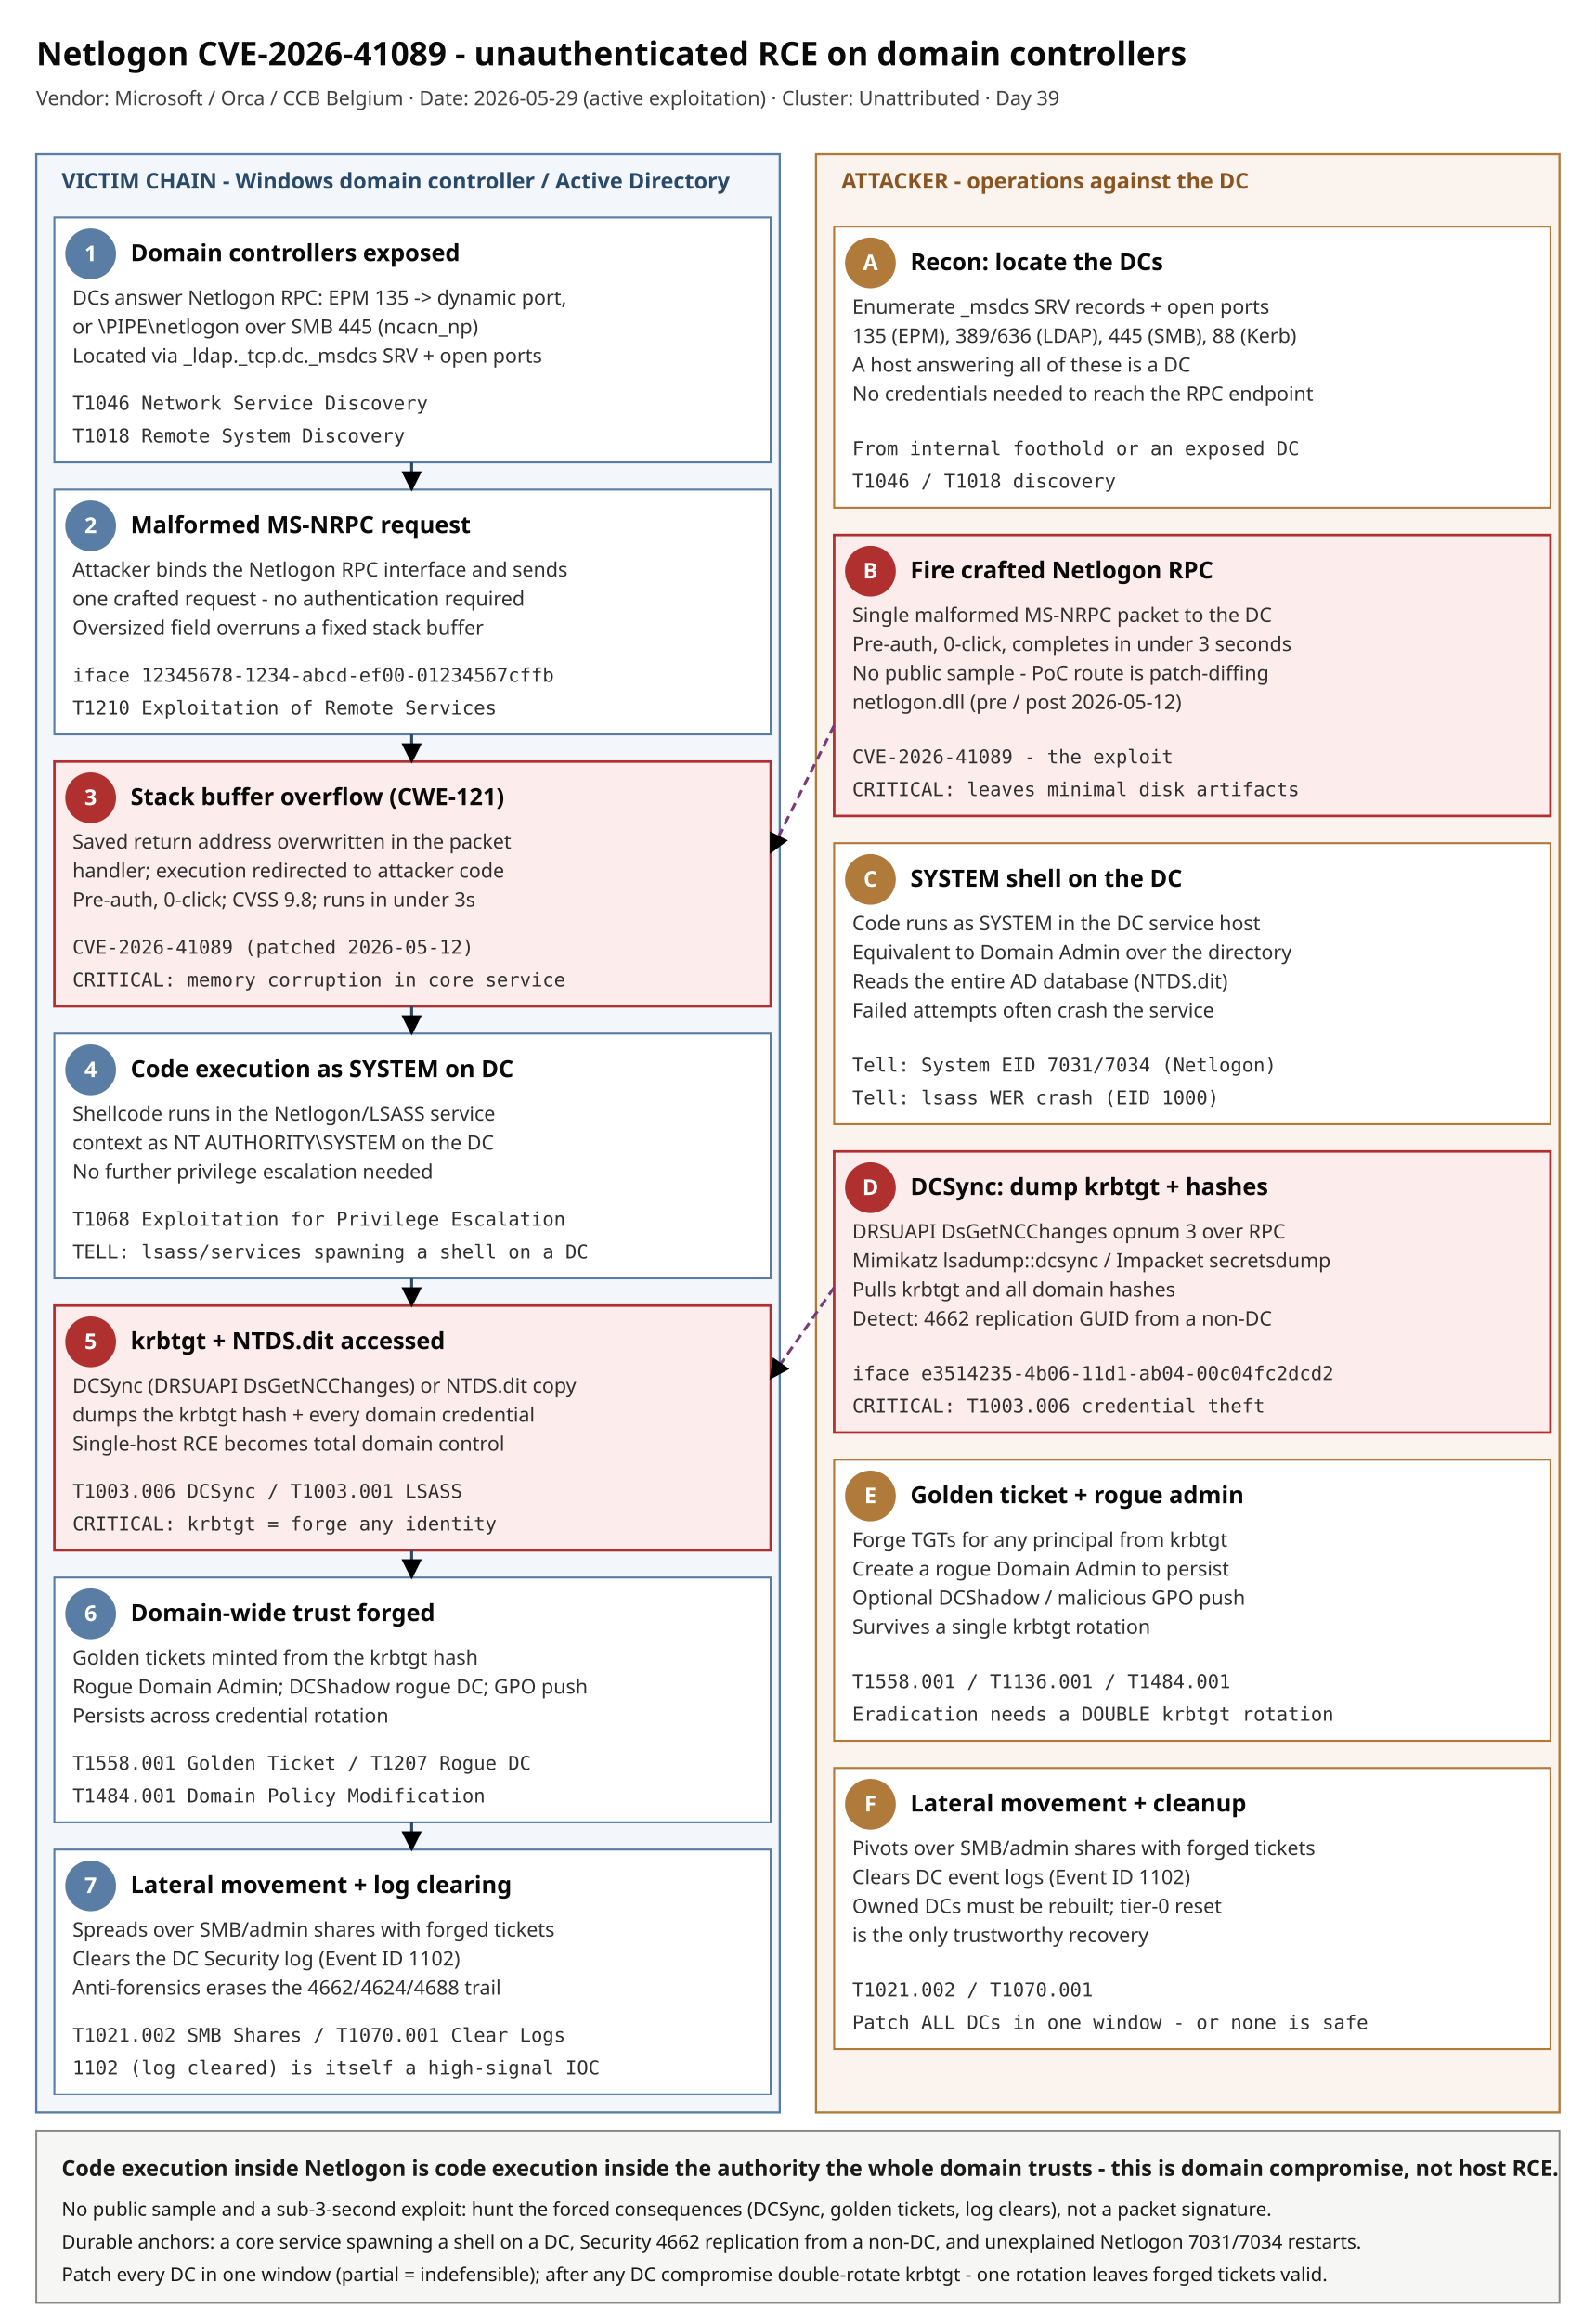
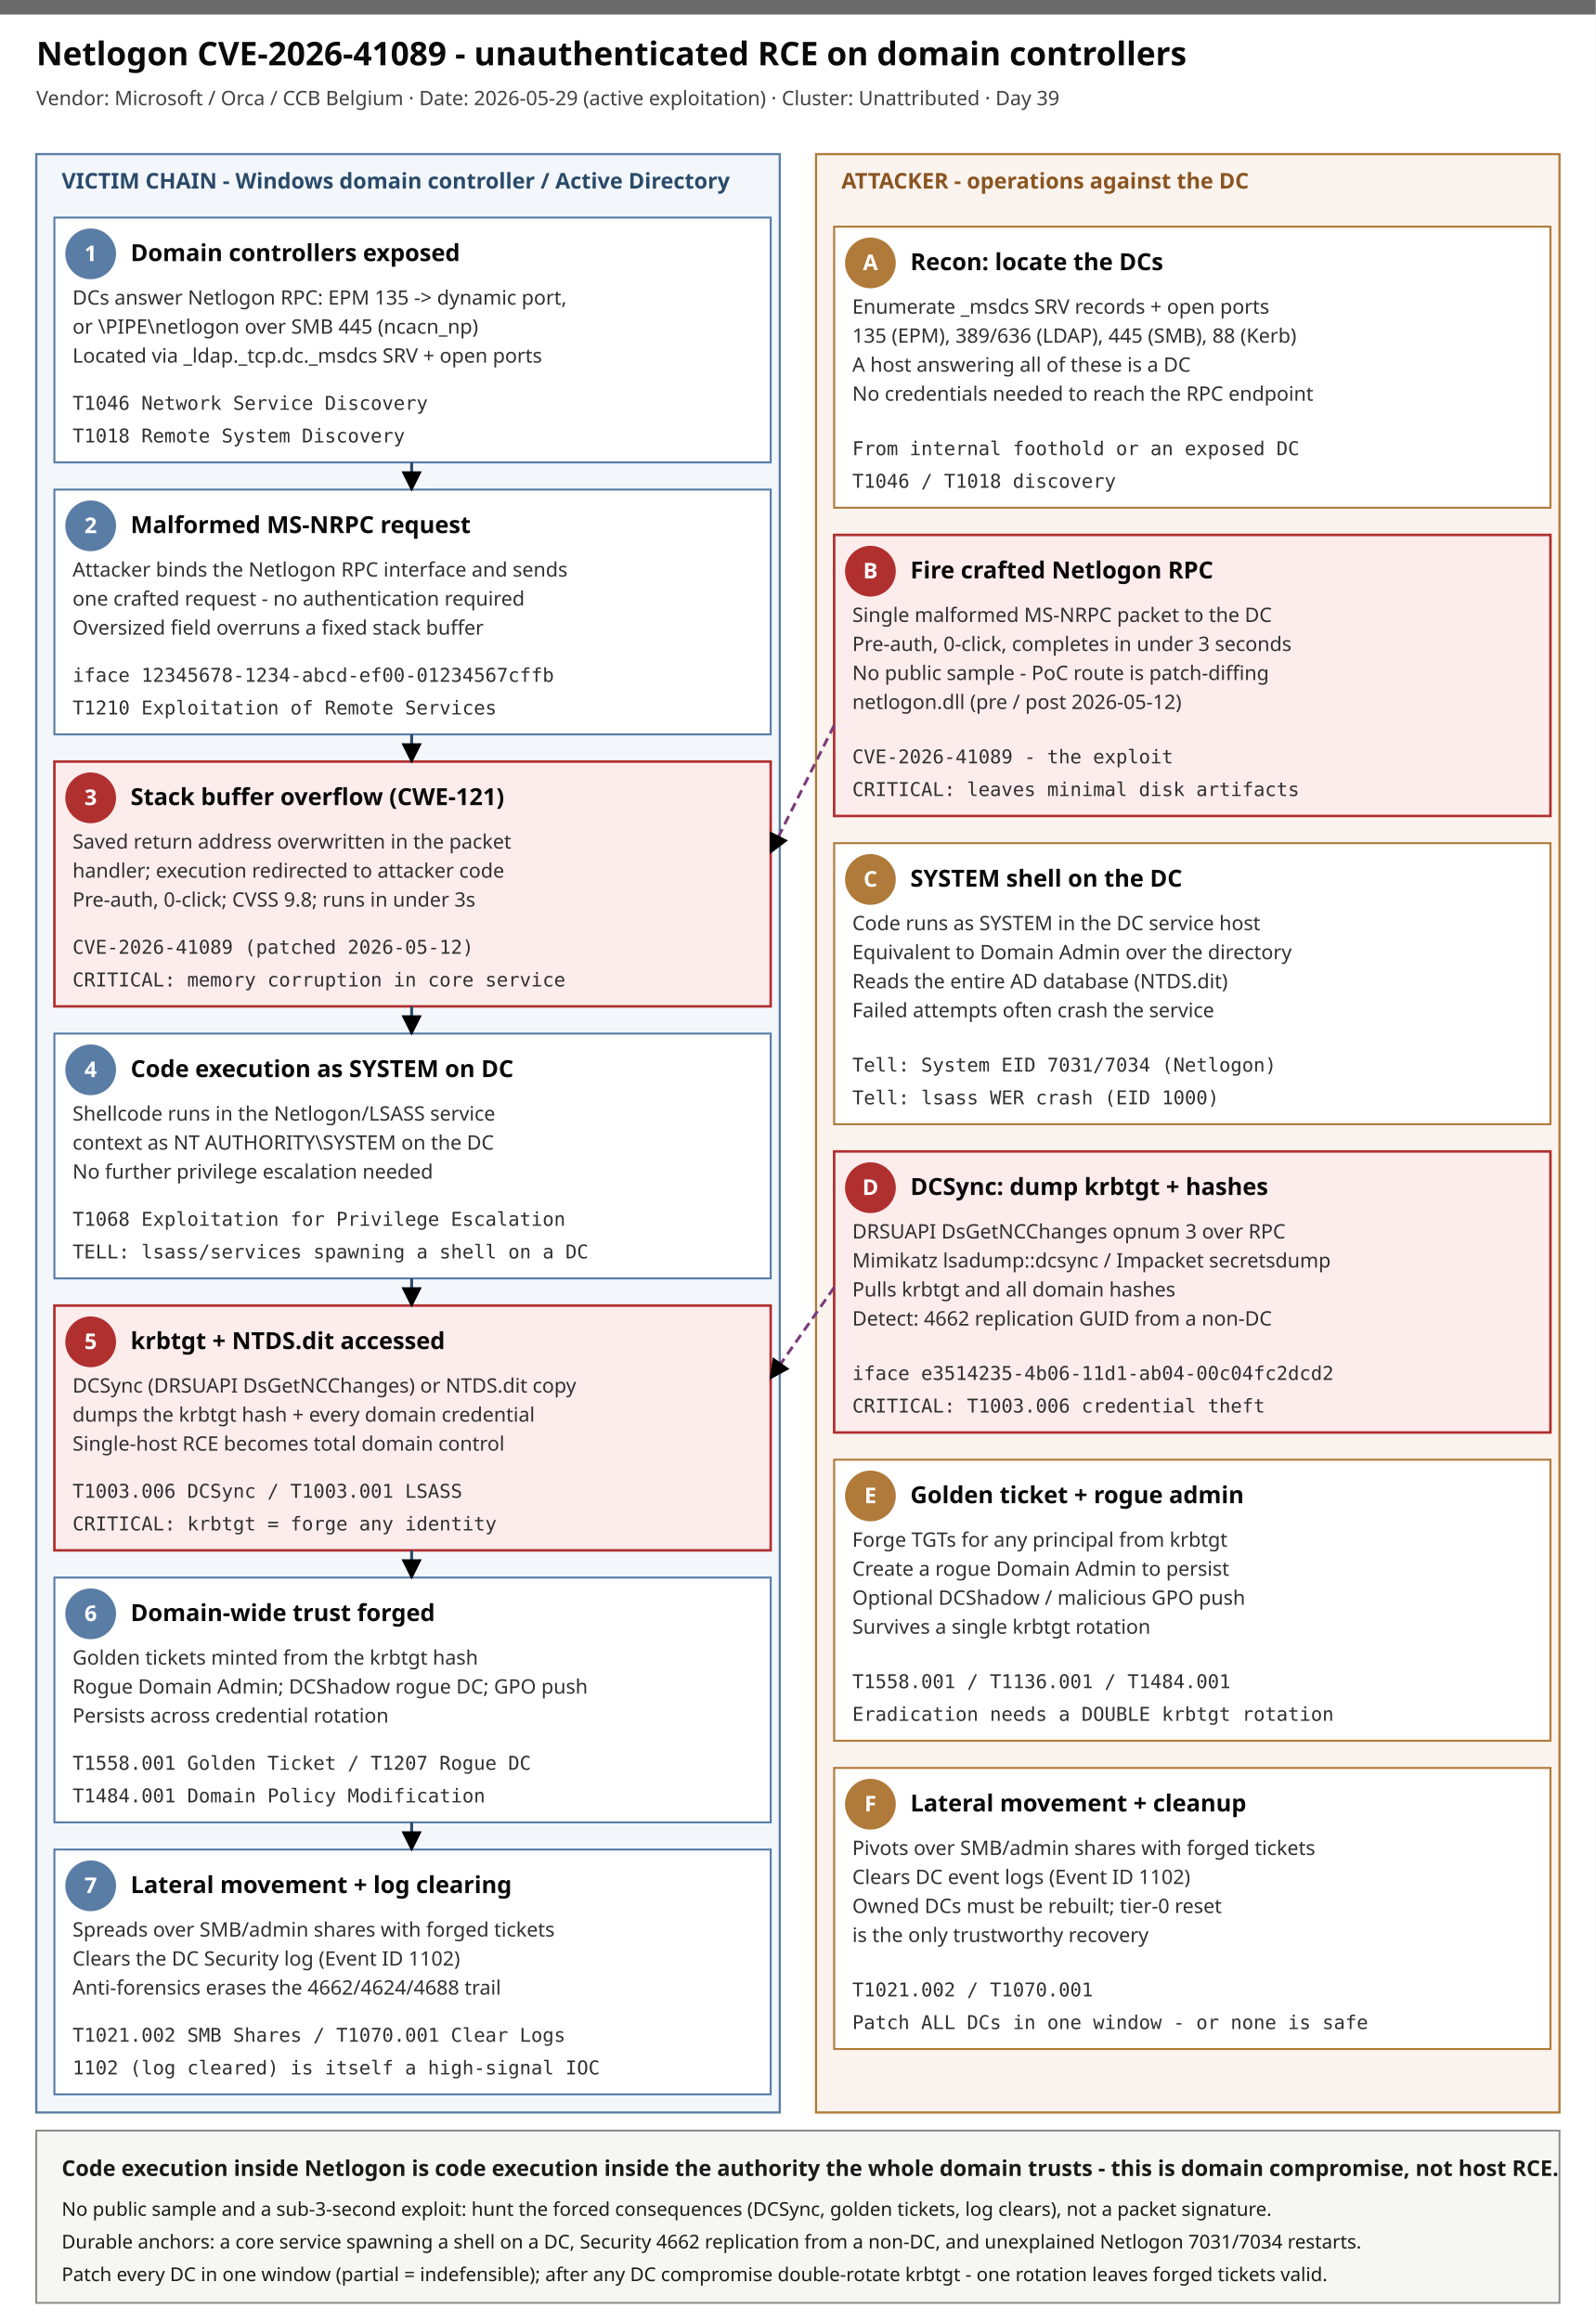
<svg xmlns="http://www.w3.org/2000/svg" viewBox="0 0 880 1280" role="img" aria-labelledby="t d">
  <defs>
    <style>
.bg { fill: #ffffff; }
.head { font: 700 18px sans-serif; fill: #0a0a0a; }
.meta { font: 11px sans-serif; fill: #404040; }
.laneL { fill: #f3f7fb; stroke: #5a7da6; stroke-width: 1.2; }
.laneR { fill: #faf3ee; stroke: #b07a3a; stroke-width: 1.2; }
.laneLabelL { font: 700 12px sans-serif; fill: #2a4a6a; }
.laneLabelR { font: 700 12px sans-serif; fill: #8a5520; }
.stage { fill: #ffffff; stroke: #5a7da6; stroke-width: 1.1; }
.stageK { fill: #fdecec; stroke: #b03030; stroke-width: 1.4; }
.op { fill: #ffffff; stroke: #b07a3a; stroke-width: 1.1; }
.opK { fill: #fdecec; stroke: #b03030; stroke-width: 1.4; }
.band { fill: #f7f1eb; stroke: #c08555; stroke-width: 1.2; }
.badge { fill: #5a7da6; }
.badgeK { fill: #b03030; }
.badgeR { fill: #b07a3a; }
.badgeText { font: 700 12px sans-serif; fill: #ffffff; text-anchor: middle; }
.label { font: 700 13px sans-serif; fill: #0a0a0a; }
.sub { font: 11px sans-serif; fill: #303030; }
.mono { font: 10.5px ui-monospace, "SFMono-Regular", Consolas, monospace; fill: #303030; }
.footer { fill: #f6f6f4; stroke: #888; stroke-width: 1; }
.footerH { font: 700 12px sans-serif; fill: #1a1a1a; }
.footerT { font: 10.5px sans-serif; fill: #1a1a1a; }
.arrow { stroke: #2a4a6a; stroke-width: 1.6; fill: none; }
.arrowX { stroke: #7a3a7a; stroke-width: 1.6; fill: none; stroke-dasharray: 5 3; }
.arrowR { stroke: #8a5520; stroke-width: 1.6; fill: none; }

@media (prefers-color-scheme: dark) {
  .bg { fill: #0d1117; }
  .head, .label, .footerH { fill: #f0f0f0; }
  .meta, .sub, .footerT { fill: #c8c8c8; }
  .mono { fill: #c0d0e0; }
  .laneL { fill: #182230; stroke: #7aa6d0; }
  .laneR { fill: #2a2418; stroke: #d09a5a; }
  .laneLabelL { fill: #a8c6e2; }
  .laneLabelR { fill: #e2bf8a; }
  .stage { fill: #1c2530; stroke: #7aa6d0; }
  .stageK { fill: #3a1818; stroke: #e06060; }
  .op { fill: #2a2418; stroke: #d09a5a; }
  .opK { fill: #3a1818; stroke: #e06060; }
  .band { fill: #2a2418; stroke: #d09a5a; }
  .badge { fill: #7aa6d0; }
  .badgeK { fill: #e06060; }
  .badgeR { fill: #d09a5a; }
  .badgeText { fill: #0d1117; }
  .footer { fill: #1a1d22; stroke: #555; }
  .arrow { stroke: #a8c6e2; }
  .arrowX { stroke: #c898d0; }
  .arrowR { stroke: #e2bf8a; }
}
+ 
+ .acc-ransomware { fill: #b03030; }
+ .acc-espionage { fill: #2a4a6a; }
+ .acc-supply-chain { fill: #b07a3a; }
+ .acc-identity-cloud { fill: #6a4ca6; }
+ .acc-ot-ics { fill: #2f8f4e; }
+ .acc-edge-network { fill: #1d7a8c; }
+ .acc-mobile { fill: #c2569a; }
+ .acc-crypto-defi { fill: #d08a1f; }
+ .acc-malware-re { fill: #556070; }
+ .acc-other { fill: #6a6a6a; }
+ .accLabel { font: 700 11px sans-serif; fill: #ffffff; }
</style>
    <marker id="ah" viewBox="0 0 10 10" refX="9" refY="5" markerWidth="7" markerHeight="7" orient="auto">
      <path d="M0,0 L10,5 L0,10 z" fill="currentColor" />
    </marker>
  </defs>
  <rect class="bg" x="0" y="0" width="880" height="1280" />
+   <rect class="acc-other" x="0" y="0" width="880" height="8" />
  <text class="head" x="20" y="36">Netlogon CVE-2026-41089 - unauthenticated RCE on domain controllers</text>
  <text class="meta" x="20" y="58">Vendor: Microsoft / Orca / CCB Belgium · Date: 2026-05-29 (active exploitation) · Cluster: Unattributed · Day 39</text>
  <rect class="laneL" x="20" y="85" width="410" height="1080" />
  <rect class="laneR" x="450" y="85" width="410" height="1080" />
  <text class="laneLabelL" x="34" y="104">VICTIM CHAIN - Windows domain controller / Active Directory</text>
  <text class="laneLabelR" x="464" y="104">ATTACKER - operations against the DC</text>
  <rect class="stage" x="30" y="120" width="395" height="135" />
  <circle class="badge" cx="50" cy="140" r="14" />
  <text class="badgeText" x="50" y="144">1</text>
  <text class="label" x="72" y="144">Domain controllers exposed</text>
  <text class="sub" x="40" y="168">DCs answer Netlogon RPC: EPM 135 -&gt; dynamic port,</text>
  <text class="sub" x="40" y="184">or \PIPE\netlogon over SMB 445 (ncacn_np)</text>
  <text class="sub" x="40" y="200">Located via _ldap._tcp.dc._msdcs SRV + open ports</text>
  <text class="mono" x="40" y="226">T1046 Network Service Discovery</text>
  <text class="mono" x="40" y="244">T1018 Remote System Discovery</text>
  <rect class="stage" x="30" y="270" width="395" height="135" />
  <circle class="badge" cx="50" cy="290" r="14" />
  <text class="badgeText" x="50" y="294">2</text>
  <text class="label" x="72" y="294">Malformed MS-NRPC request</text>
  <text class="sub" x="40" y="318">Attacker binds the Netlogon RPC interface and sends</text>
  <text class="sub" x="40" y="334">one crafted request - no authentication required</text>
  <text class="sub" x="40" y="350">Oversized field overruns a fixed stack buffer</text>
  <text class="mono" x="40" y="376">iface 12345678-1234-abcd-ef00-01234567cffb</text>
  <text class="mono" x="40" y="394">T1210 Exploitation of Remote Services</text>
  <rect class="stageK" x="30" y="420" width="395" height="135" />
  <circle class="badgeK" cx="50" cy="440" r="14" />
  <text class="badgeText" x="50" y="444">3</text>
  <text class="label" x="72" y="444">Stack buffer overflow (CWE-121)</text>
  <text class="sub" x="40" y="468">Saved return address overwritten in the packet</text>
  <text class="sub" x="40" y="484">handler; execution redirected to attacker code</text>
  <text class="sub" x="40" y="500">Pre-auth, 0-click; CVSS 9.8; runs in under 3s</text>
  <text class="mono" x="40" y="526">CVE-2026-41089 (patched 2026-05-12)</text>
  <text class="mono" x="40" y="544">CRITICAL: memory corruption in core service</text>
  <rect class="stage" x="30" y="570" width="395" height="135" />
  <circle class="badge" cx="50" cy="590" r="14" />
  <text class="badgeText" x="50" y="594">4</text>
  <text class="label" x="72" y="594">Code execution as SYSTEM on DC</text>
  <text class="sub" x="40" y="618">Shellcode runs in the Netlogon/LSASS service</text>
  <text class="sub" x="40" y="634">context as NT AUTHORITY\SYSTEM on the DC</text>
  <text class="sub" x="40" y="650">No further privilege escalation needed</text>
  <text class="mono" x="40" y="676">T1068 Exploitation for Privilege Escalation</text>
  <text class="mono" x="40" y="694">TELL: lsass/services spawning a shell on a DC</text>
  <rect class="stageK" x="30" y="720" width="395" height="135" />
  <circle class="badgeK" cx="50" cy="740" r="14" />
  <text class="badgeText" x="50" y="744">5</text>
  <text class="label" x="72" y="744">krbtgt + NTDS.dit accessed</text>
  <text class="sub" x="40" y="768">DCSync (DRSUAPI DsGetNCChanges) or NTDS.dit copy</text>
  <text class="sub" x="40" y="784">dumps the krbtgt hash + every domain credential</text>
  <text class="sub" x="40" y="800">Single-host RCE becomes total domain control</text>
  <text class="mono" x="40" y="826">T1003.006 DCSync / T1003.001 LSASS</text>
  <text class="mono" x="40" y="844">CRITICAL: krbtgt = forge any identity</text>
  <rect class="stage" x="30" y="870" width="395" height="135" />
  <circle class="badge" cx="50" cy="890" r="14" />
  <text class="badgeText" x="50" y="894">6</text>
  <text class="label" x="72" y="894">Domain-wide trust forged</text>
  <text class="sub" x="40" y="918">Golden tickets minted from the krbtgt hash</text>
  <text class="sub" x="40" y="934">Rogue Domain Admin; DCShadow rogue DC; GPO push</text>
  <text class="sub" x="40" y="950">Persists across credential rotation</text>
  <text class="mono" x="40" y="976">T1558.001 Golden Ticket / T1207 Rogue DC</text>
  <text class="mono" x="40" y="994">T1484.001 Domain Policy Modification</text>
  <rect class="stage" x="30" y="1020" width="395" height="135" />
  <circle class="badge" cx="50" cy="1040" r="14" />
  <text class="badgeText" x="50" y="1044">7</text>
  <text class="label" x="72" y="1044">Lateral movement + log clearing</text>
  <text class="sub" x="40" y="1068">Spreads over SMB/admin shares with forged tickets</text>
  <text class="sub" x="40" y="1084">Clears the DC Security log (Event ID 1102)</text>
  <text class="sub" x="40" y="1100">Anti-forensics erases the 4662/4624/4688 trail</text>
  <text class="mono" x="40" y="1126">T1021.002 SMB Shares / T1070.001 Clear Logs</text>
  <text class="mono" x="40" y="1144">1102 (log cleared) is itself a high-signal IOC</text>
  <rect class="op" x="460" y="125" width="395" height="155" />
  <circle class="badgeR" cx="480" cy="145" r="14" />
  <text class="badgeText" x="480" y="149">A</text>
  <text class="label" x="502" y="149">Recon: locate the DCs</text>
  <text class="sub" x="470" y="173">Enumerate _msdcs SRV records + open ports</text>
  <text class="sub" x="470" y="189">135 (EPM), 389/636 (LDAP), 445 (SMB), 88 (Kerb)</text>
  <text class="sub" x="470" y="205">A host answering all of these is a DC</text>
  <text class="sub" x="470" y="221">No credentials needed to reach the RPC endpoint</text>
  <text class="mono" x="470" y="251">From internal foothold or an exposed DC</text>
  <text class="mono" x="470" y="269">T1046 / T1018 discovery</text>
  <rect class="opK" x="460" y="295" width="395" height="155" />
  <circle class="badgeK" cx="480" cy="315" r="14" />
  <text class="badgeText" x="480" y="319">B</text>
  <text class="label" x="502" y="319">Fire crafted Netlogon RPC</text>
  <text class="sub" x="470" y="343">Single malformed MS-NRPC packet to the DC</text>
  <text class="sub" x="470" y="359">Pre-auth, 0-click, completes in under 3 seconds</text>
  <text class="sub" x="470" y="375">No public sample - PoC route is patch-diffing</text>
  <text class="sub" x="470" y="391">netlogon.dll (pre / post 2026-05-12)</text>
  <text class="mono" x="470" y="421">CVE-2026-41089 - the exploit</text>
  <text class="mono" x="470" y="439">CRITICAL: leaves minimal disk artifacts</text>
  <rect class="op" x="460" y="465" width="395" height="155" />
  <circle class="badgeR" cx="480" cy="485" r="14" />
  <text class="badgeText" x="480" y="489">C</text>
  <text class="label" x="502" y="489">SYSTEM shell on the DC</text>
  <text class="sub" x="470" y="513">Code runs as SYSTEM in the DC service host</text>
  <text class="sub" x="470" y="529">Equivalent to Domain Admin over the directory</text>
  <text class="sub" x="470" y="545">Reads the entire AD database (NTDS.dit)</text>
  <text class="sub" x="470" y="561">Failed attempts often crash the service</text>
  <text class="mono" x="470" y="591">Tell: System EID 7031/7034 (Netlogon)</text>
  <text class="mono" x="470" y="609">Tell: lsass WER crash (EID 1000)</text>
  <rect class="opK" x="460" y="635" width="395" height="155" />
  <circle class="badgeK" cx="480" cy="655" r="14" />
  <text class="badgeText" x="480" y="659">D</text>
  <text class="label" x="502" y="659">DCSync: dump krbtgt + hashes</text>
  <text class="sub" x="470" y="683">DRSUAPI DsGetNCChanges opnum 3 over RPC</text>
  <text class="sub" x="470" y="699">Mimikatz lsadump::dcsync / Impacket secretsdump</text>
  <text class="sub" x="470" y="715">Pulls krbtgt and all domain hashes</text>
  <text class="sub" x="470" y="731">Detect: 4662 replication GUID from a non-DC</text>
  <text class="mono" x="470" y="761">iface e3514235-4b06-11d1-ab04-00c04fc2dcd2</text>
  <text class="mono" x="470" y="779">CRITICAL: T1003.006 credential theft</text>
  <rect class="op" x="460" y="805" width="395" height="155" />
  <circle class="badgeR" cx="480" cy="825" r="14" />
  <text class="badgeText" x="480" y="829">E</text>
  <text class="label" x="502" y="829">Golden ticket + rogue admin</text>
  <text class="sub" x="470" y="853">Forge TGTs for any principal from krbtgt</text>
  <text class="sub" x="470" y="869">Create a rogue Domain Admin to persist</text>
  <text class="sub" x="470" y="885">Optional DCShadow / malicious GPO push</text>
  <text class="sub" x="470" y="901">Survives a single krbtgt rotation</text>
  <text class="mono" x="470" y="931">T1558.001 / T1136.001 / T1484.001</text>
  <text class="mono" x="470" y="949">Eradication needs a DOUBLE krbtgt rotation</text>
  <rect class="op" x="460" y="975" width="395" height="155" />
  <circle class="badgeR" cx="480" cy="995" r="14" />
  <text class="badgeText" x="480" y="999">F</text>
  <text class="label" x="502" y="999">Lateral movement + cleanup</text>
  <text class="sub" x="470" y="1023">Pivots over SMB/admin shares with forged tickets</text>
  <text class="sub" x="470" y="1039">Clears DC event logs (Event ID 1102)</text>
  <text class="sub" x="470" y="1055">Owned DCs must be rebuilt; tier-0 reset</text>
  <text class="sub" x="470" y="1071">is the only trustworthy recovery</text>
  <text class="mono" x="470" y="1101">T1021.002 / T1070.001</text>
  <text class="mono" x="470" y="1119">Patch ALL DCs in one window - or none is safe</text>
  <path class="arrow" d="M227,255 L227,270" marker-end="url(#ah)" />
  <path class="arrow" d="M227,405 L227,420" marker-end="url(#ah)" />
  <path class="arrow" d="M227,555 L227,570" marker-end="url(#ah)" />
  <path class="arrow" d="M227,705 L227,720" marker-end="url(#ah)" />
  <path class="arrow" d="M227,855 L227,870" marker-end="url(#ah)" />
  <path class="arrow" d="M227,1005 L227,1020" marker-end="url(#ah)" />
  <path class="arrowX" d="M460,400 L425,470" marker-end="url(#ah)" />
  <path class="arrowX" d="M460,710 L425,760" marker-end="url(#ah)" />
  <rect class="footer" x="20" y="1175" width="840" height="95" />
  <text class="footerH" x="34" y="1200">Code execution inside Netlogon is code execution inside the authority the whole domain trusts - this is domain compromise, not host RCE.</text>
  <text class="footerT" x="34" y="1222">No public sample and a sub-3-second exploit: hunt the forced consequences (DCSync, golden tickets, log clears), not a packet signature.</text>
  <text class="footerT" x="34" y="1240">Durable anchors: a core service spawning a shell on a DC, Security 4662 replication from a non-DC, and unexplained Netlogon 7031/7034 restarts.</text>
  <text class="footerT" x="34" y="1258">Patch every DC in one window (partial = indefensible); after any DC compromise double-rotate krbtgt - one rotation leaves forged tickets valid.</text>
</svg>
